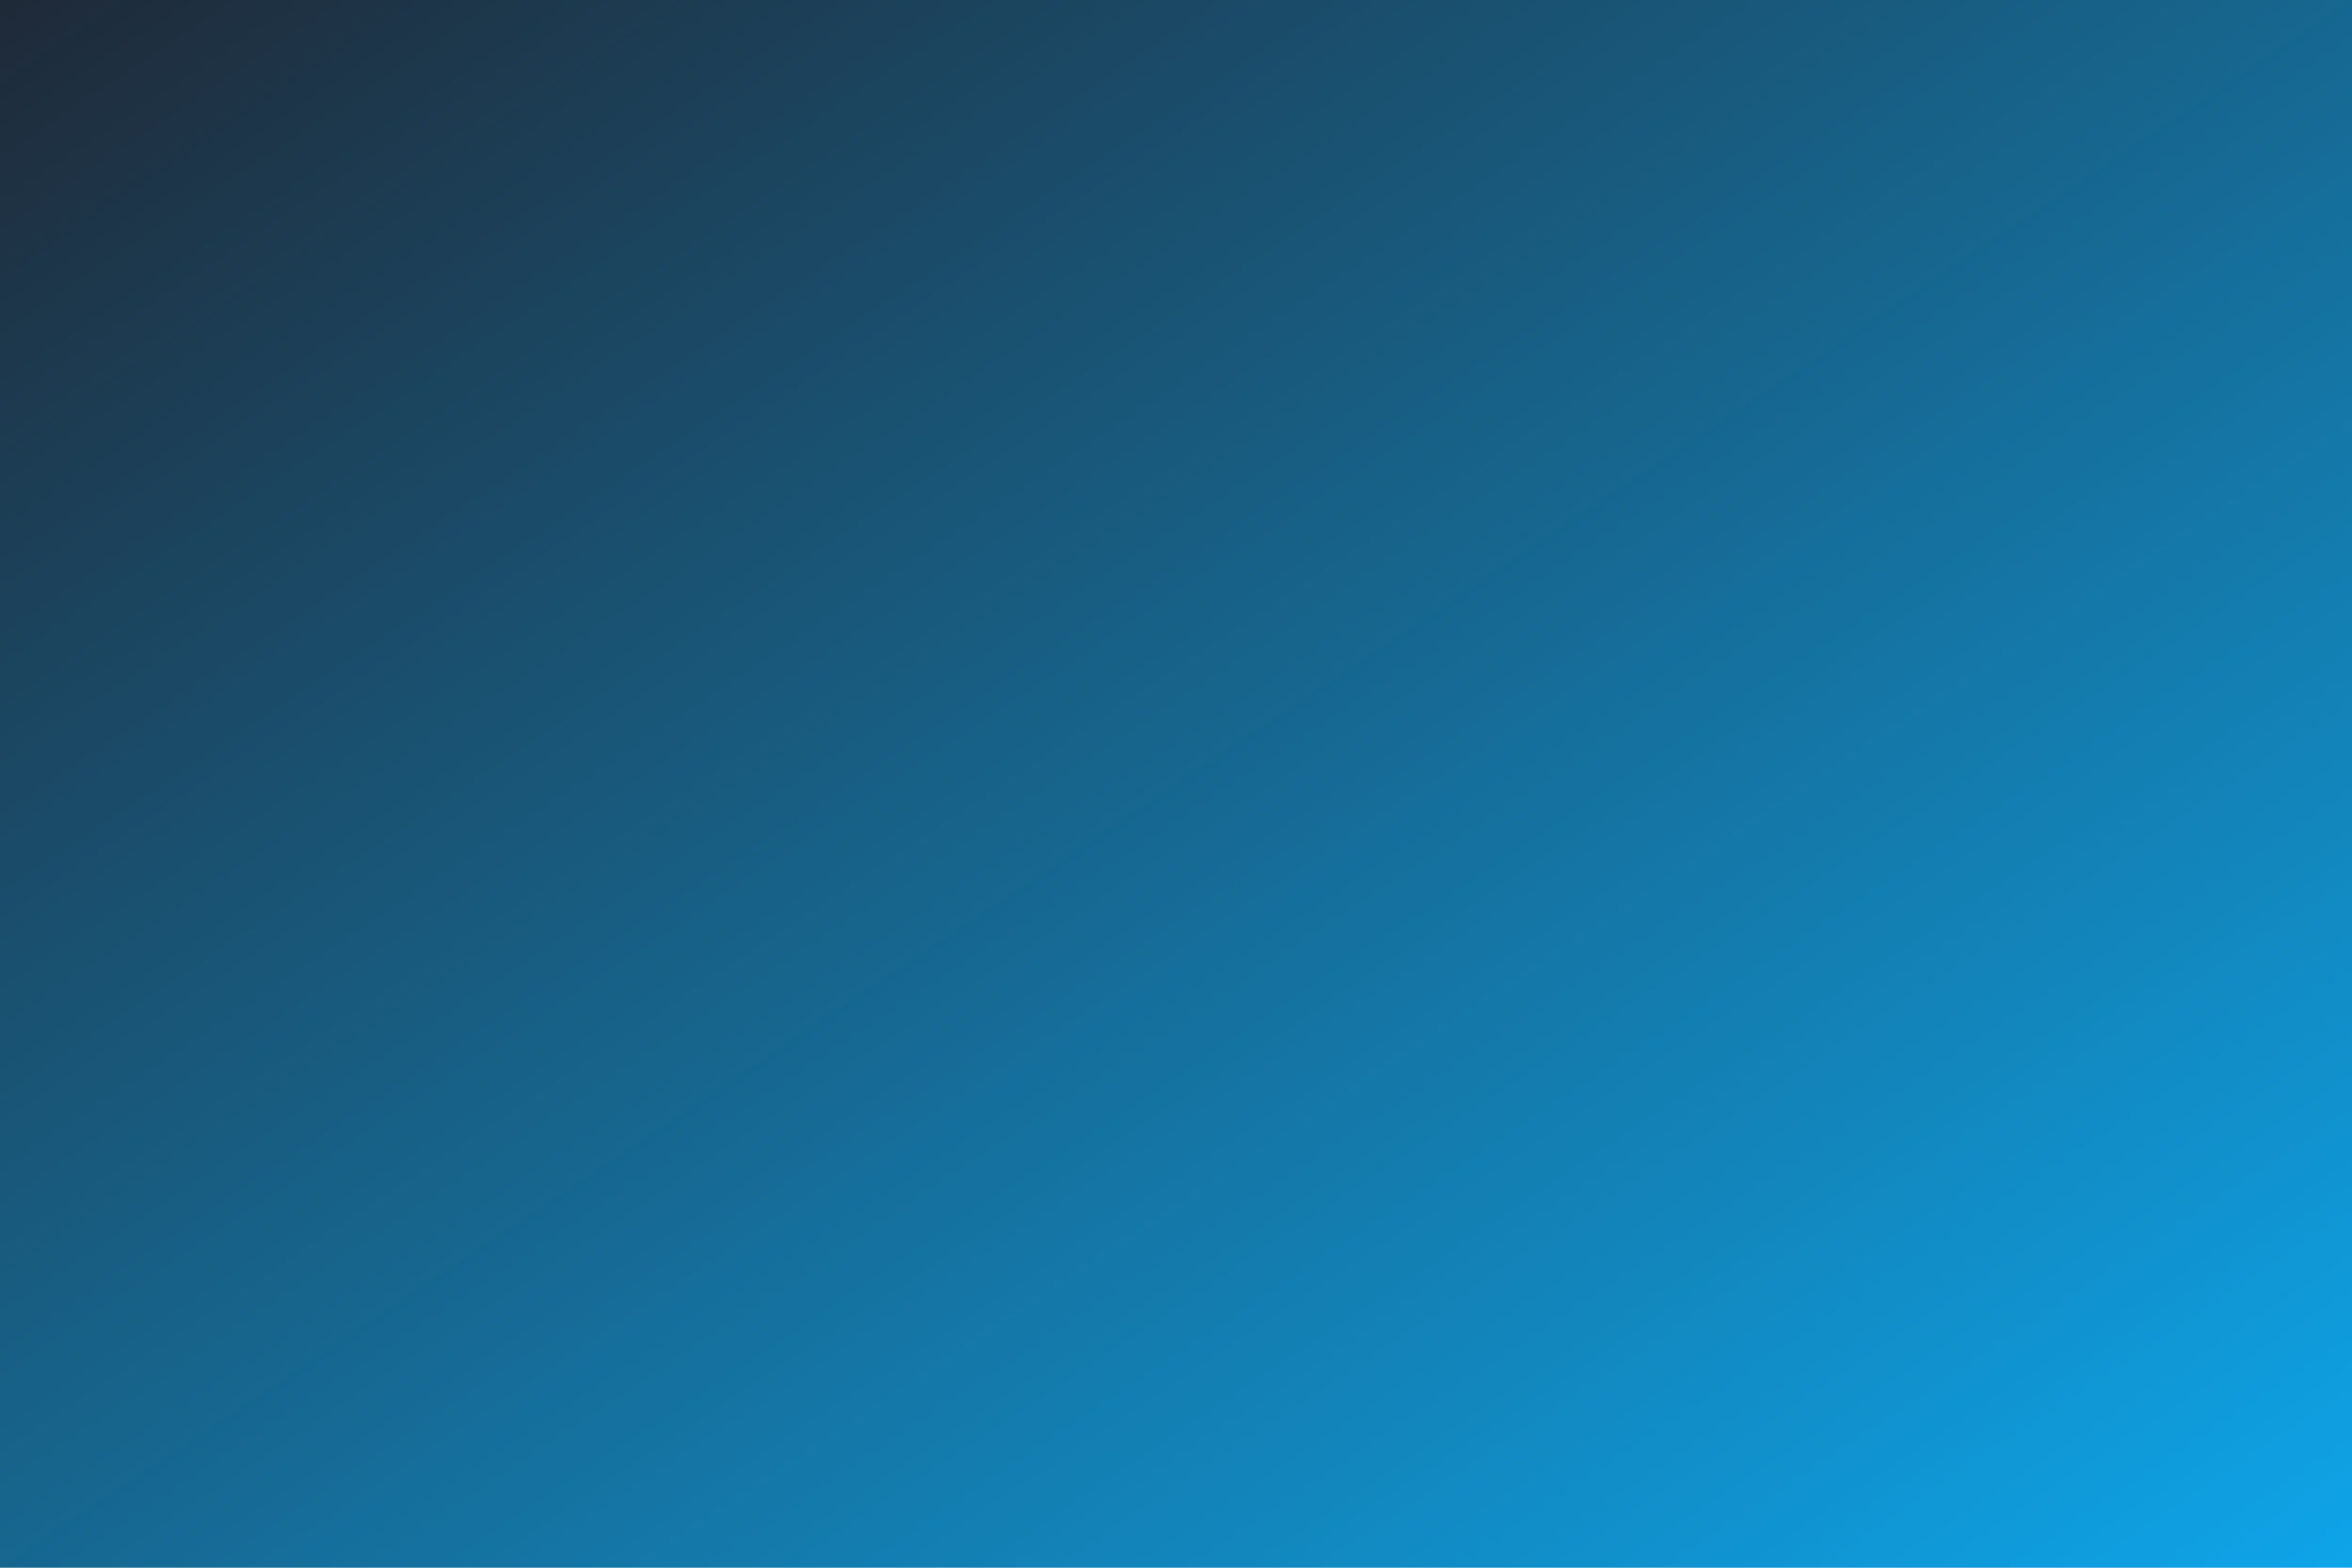
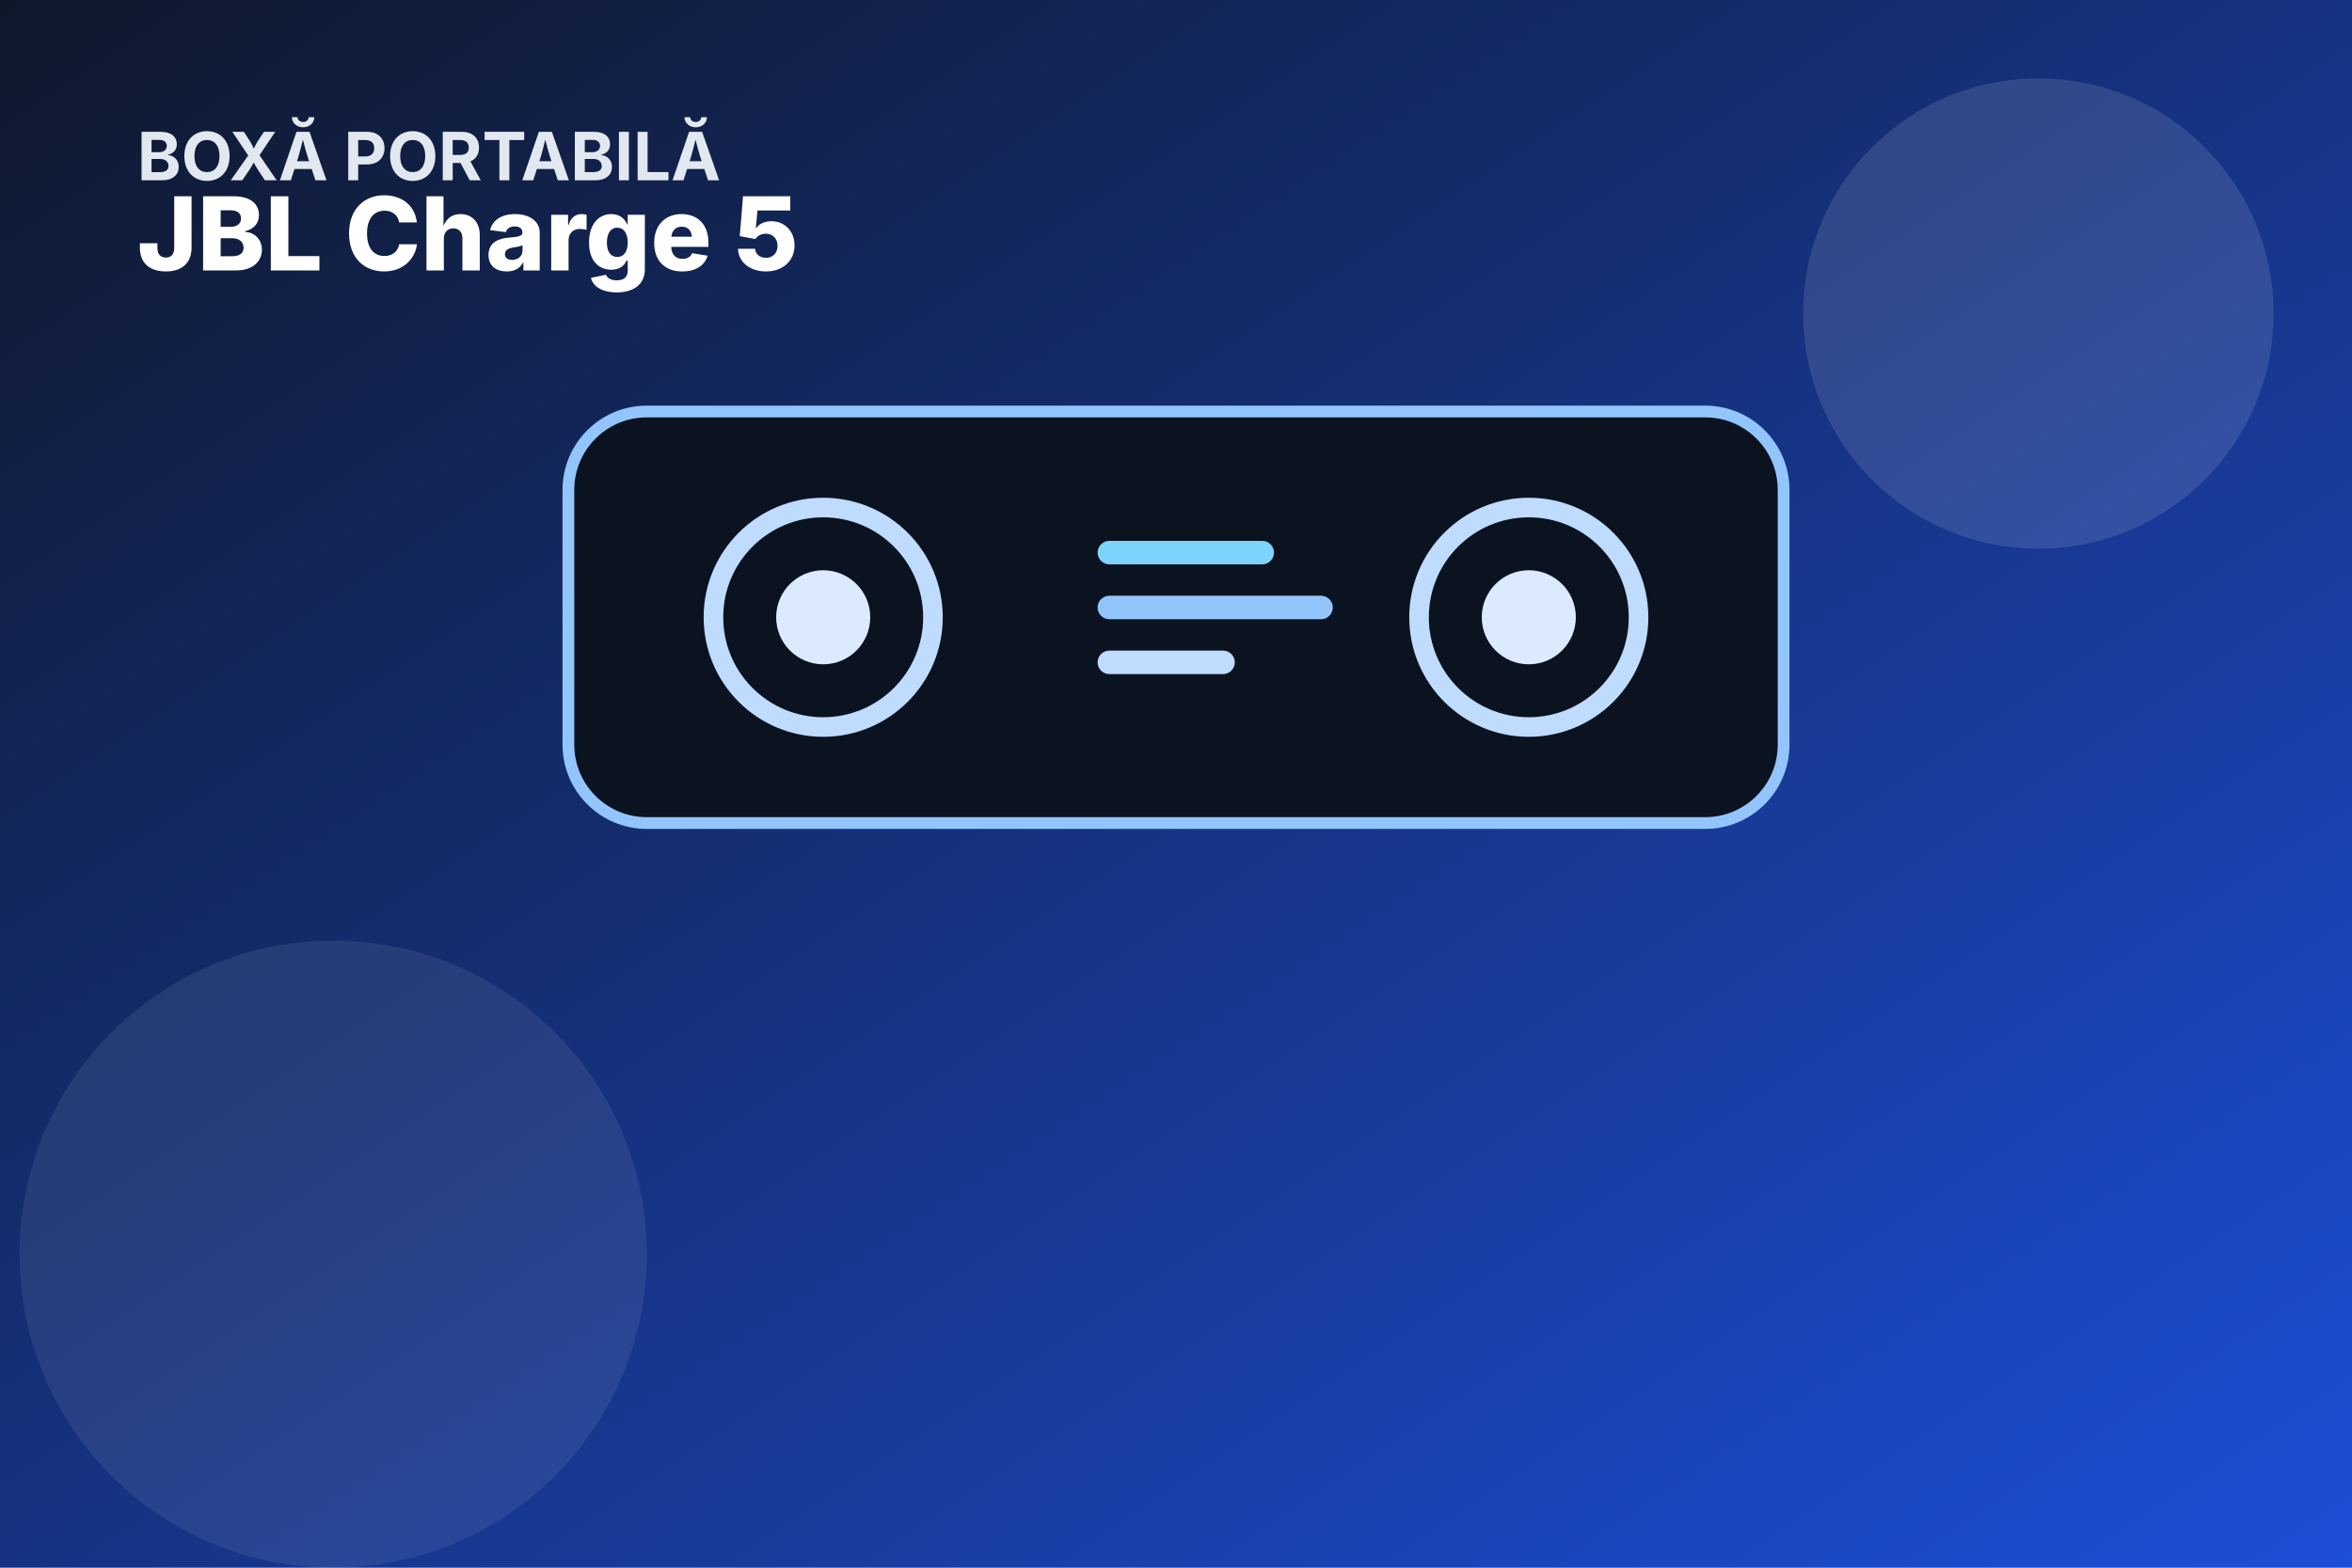
- <svg xmlns="http://www.w3.org/2000/svg" width="1200" height="800" viewBox="0 0 1200 800" role="img" aria-label="Imagine produs 1540406">
+ <svg xmlns="http://www.w3.org/2000/svg" width="1200" height="800" viewBox="0 0 1200 800" role="img" aria-label="JBL Charge 5">
  <defs>
-     <linearGradient id="bg-1540406" x1="0" x2="1" y1="0" y2="1">
-       <stop offset="0%" stop-color="#1f2937" />
-       <stop offset="100%" stop-color="#0ea5e9" />
+     <linearGradient id="bg" x1="0" y1="0" x2="1" y2="1">
+       <stop offset="0%" stop-color="#0f172a" />
+       <stop offset="100%" stop-color="#1d4ed8" />
    </linearGradient>
  </defs>
-   <rect width="1200" height="800" fill="url(#bg-1540406)" />
+   <rect width="1200" height="800" fill="url(#bg)" />
+   <circle cx="1040" cy="160" r="120" fill="rgba(255,255,255,0.12)" />
+   <circle cx="170" cy="640" r="160" fill="rgba(255,255,255,0.08)" />
+   <rect x="290" y="210" width="620" height="210" rx="40" fill="#0b1220" stroke="#93c5fd" stroke-width="6" />
+   <circle cx="420" cy="315" r="56" fill="none" stroke="#bfdbfe" stroke-width="10" />
+   <circle cx="420" cy="315" r="24" fill="#dbeafe" />
+   <circle cx="780" cy="315" r="56" fill="none" stroke="#bfdbfe" stroke-width="10" />
+   <circle cx="780" cy="315" r="24" fill="#dbeafe" />
+   <rect x="560" y="276" width="90" height="12" rx="6" fill="#7dd3fc" />
+   <rect x="560" y="304" width="120" height="12" rx="6" fill="#93c5fd" />
+   <rect x="560" y="332" width="70" height="12" rx="6" fill="#bfdbfe" />
+   <text x="70" y="92" fill="#e2e8f0" font-size="34" font-family="Inter, Arial, sans-serif" font-weight="700">BOXĂ PORTABILĂ</text>
+   <text x="70" y="138" fill="white" font-size="52" font-family="Inter, Arial, sans-serif" font-weight="800">JBL Charge 5</text>
</svg>
